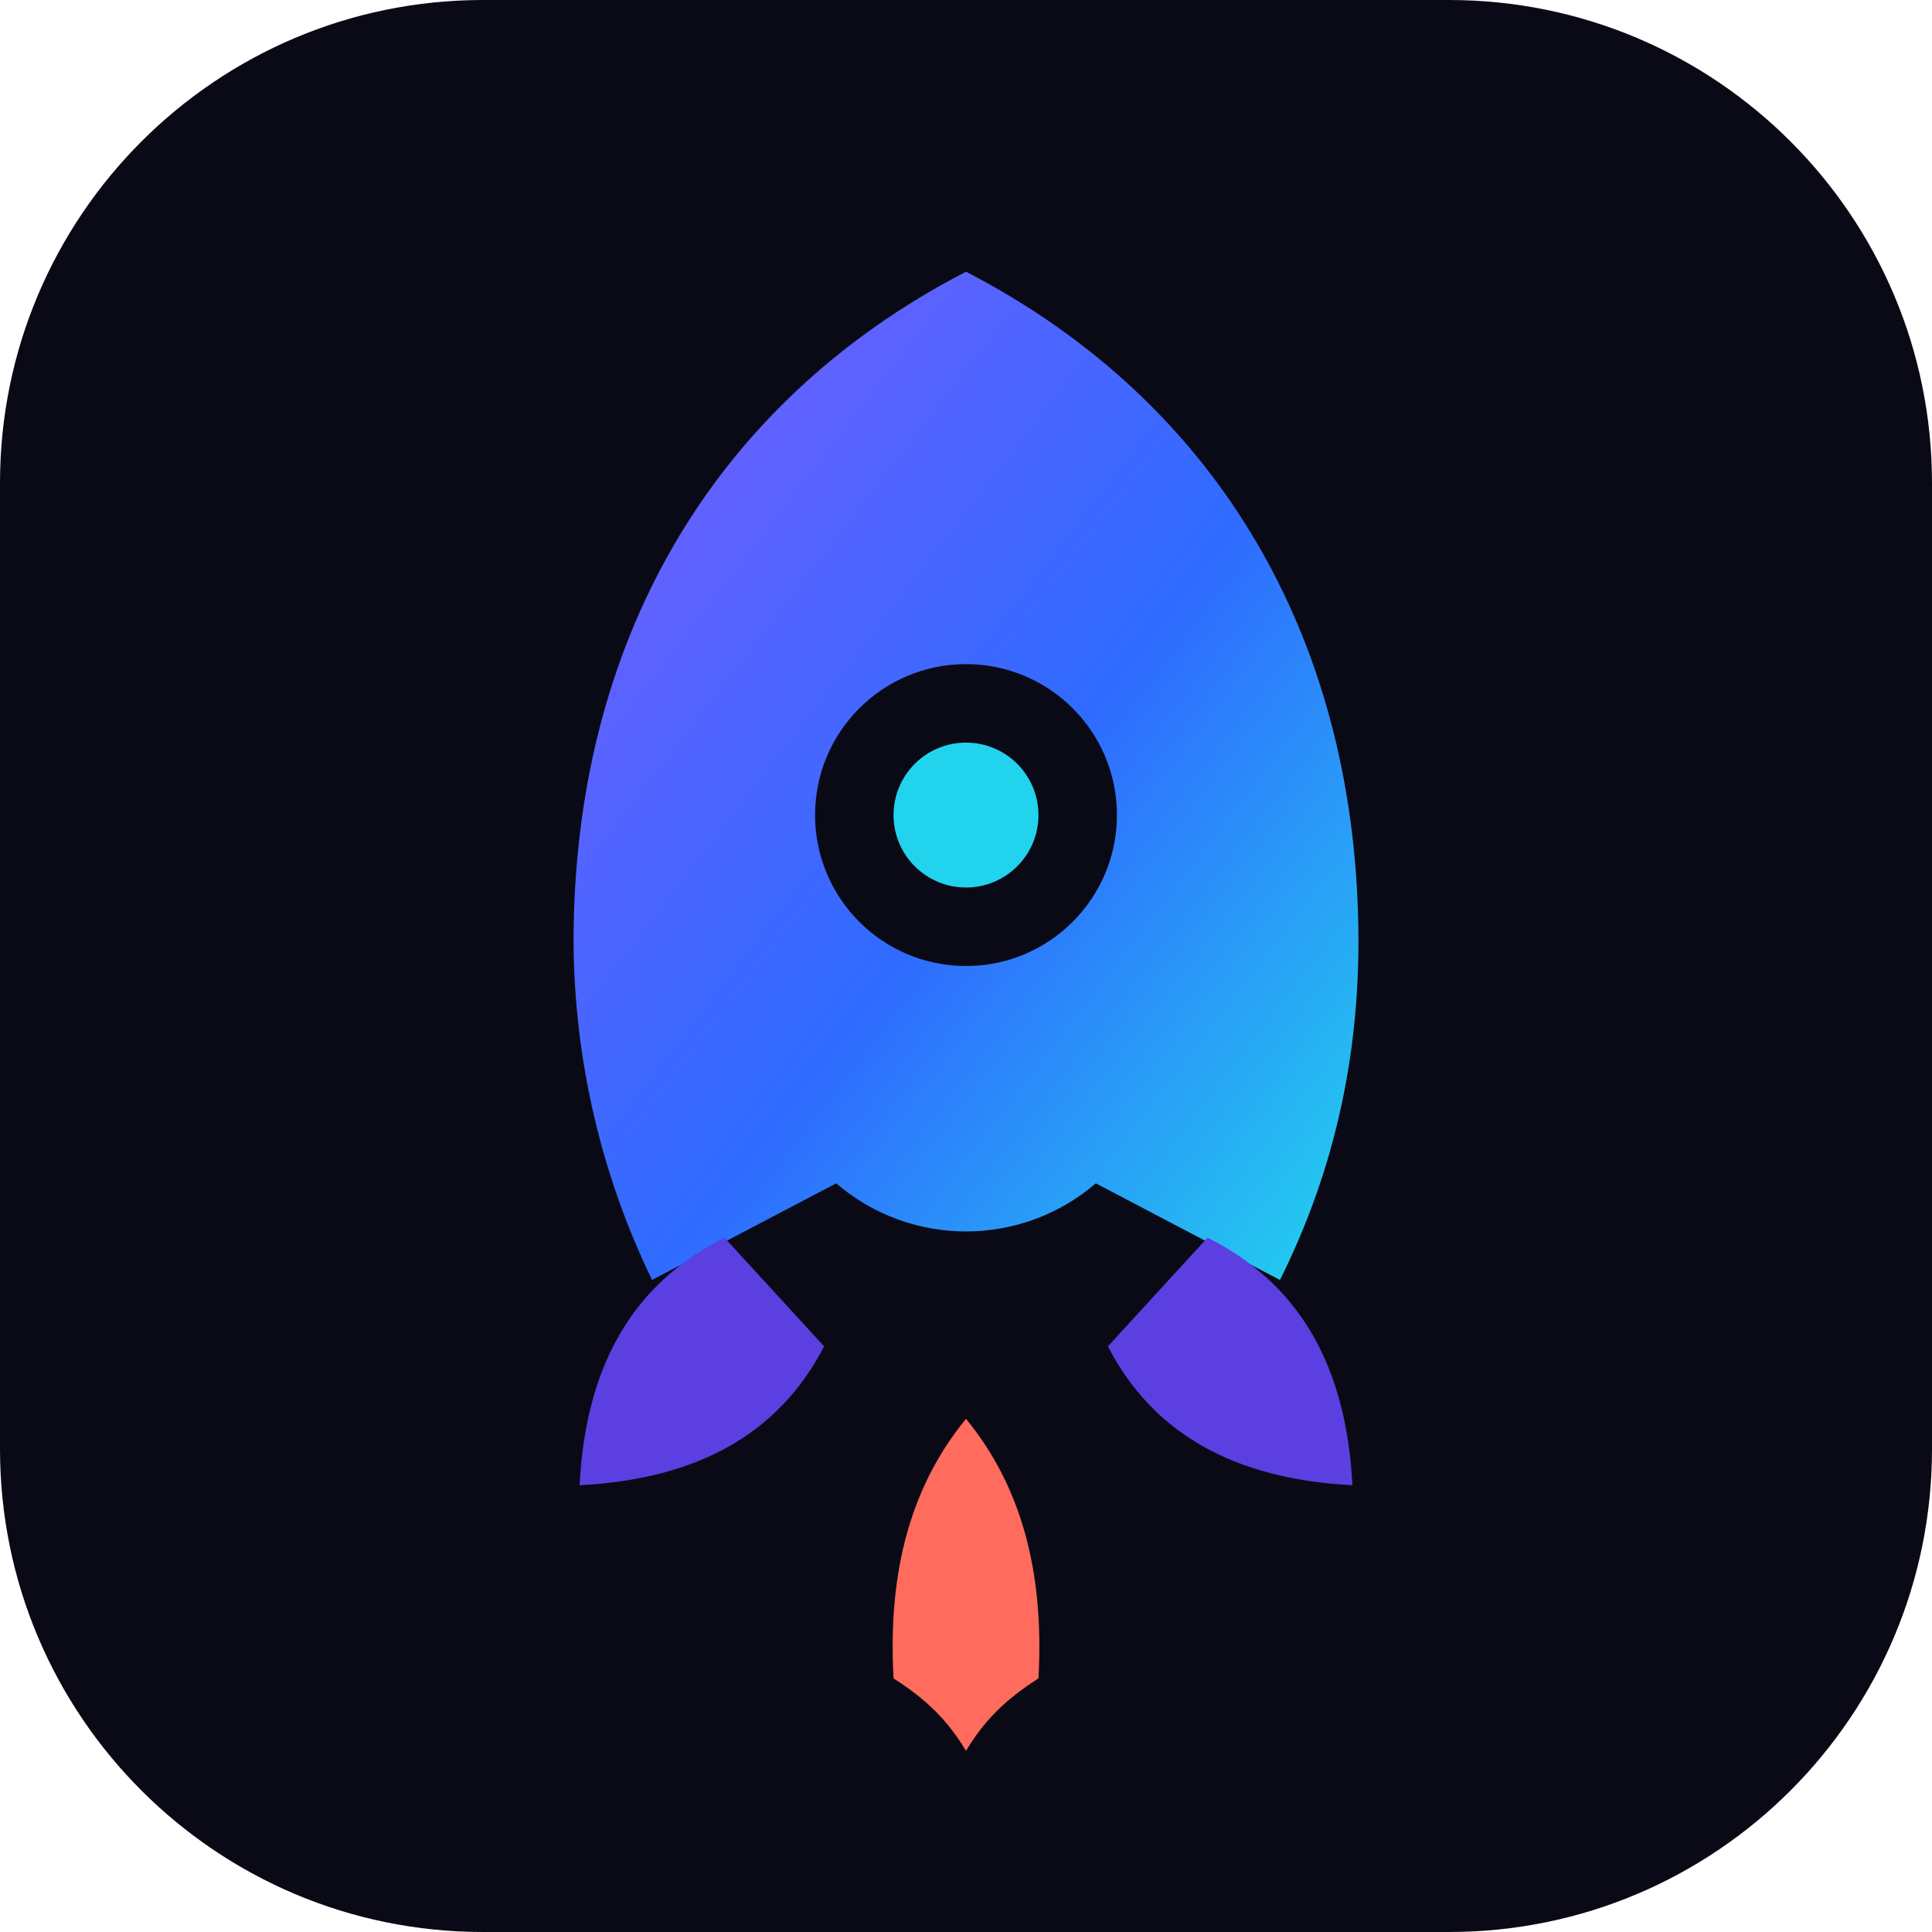
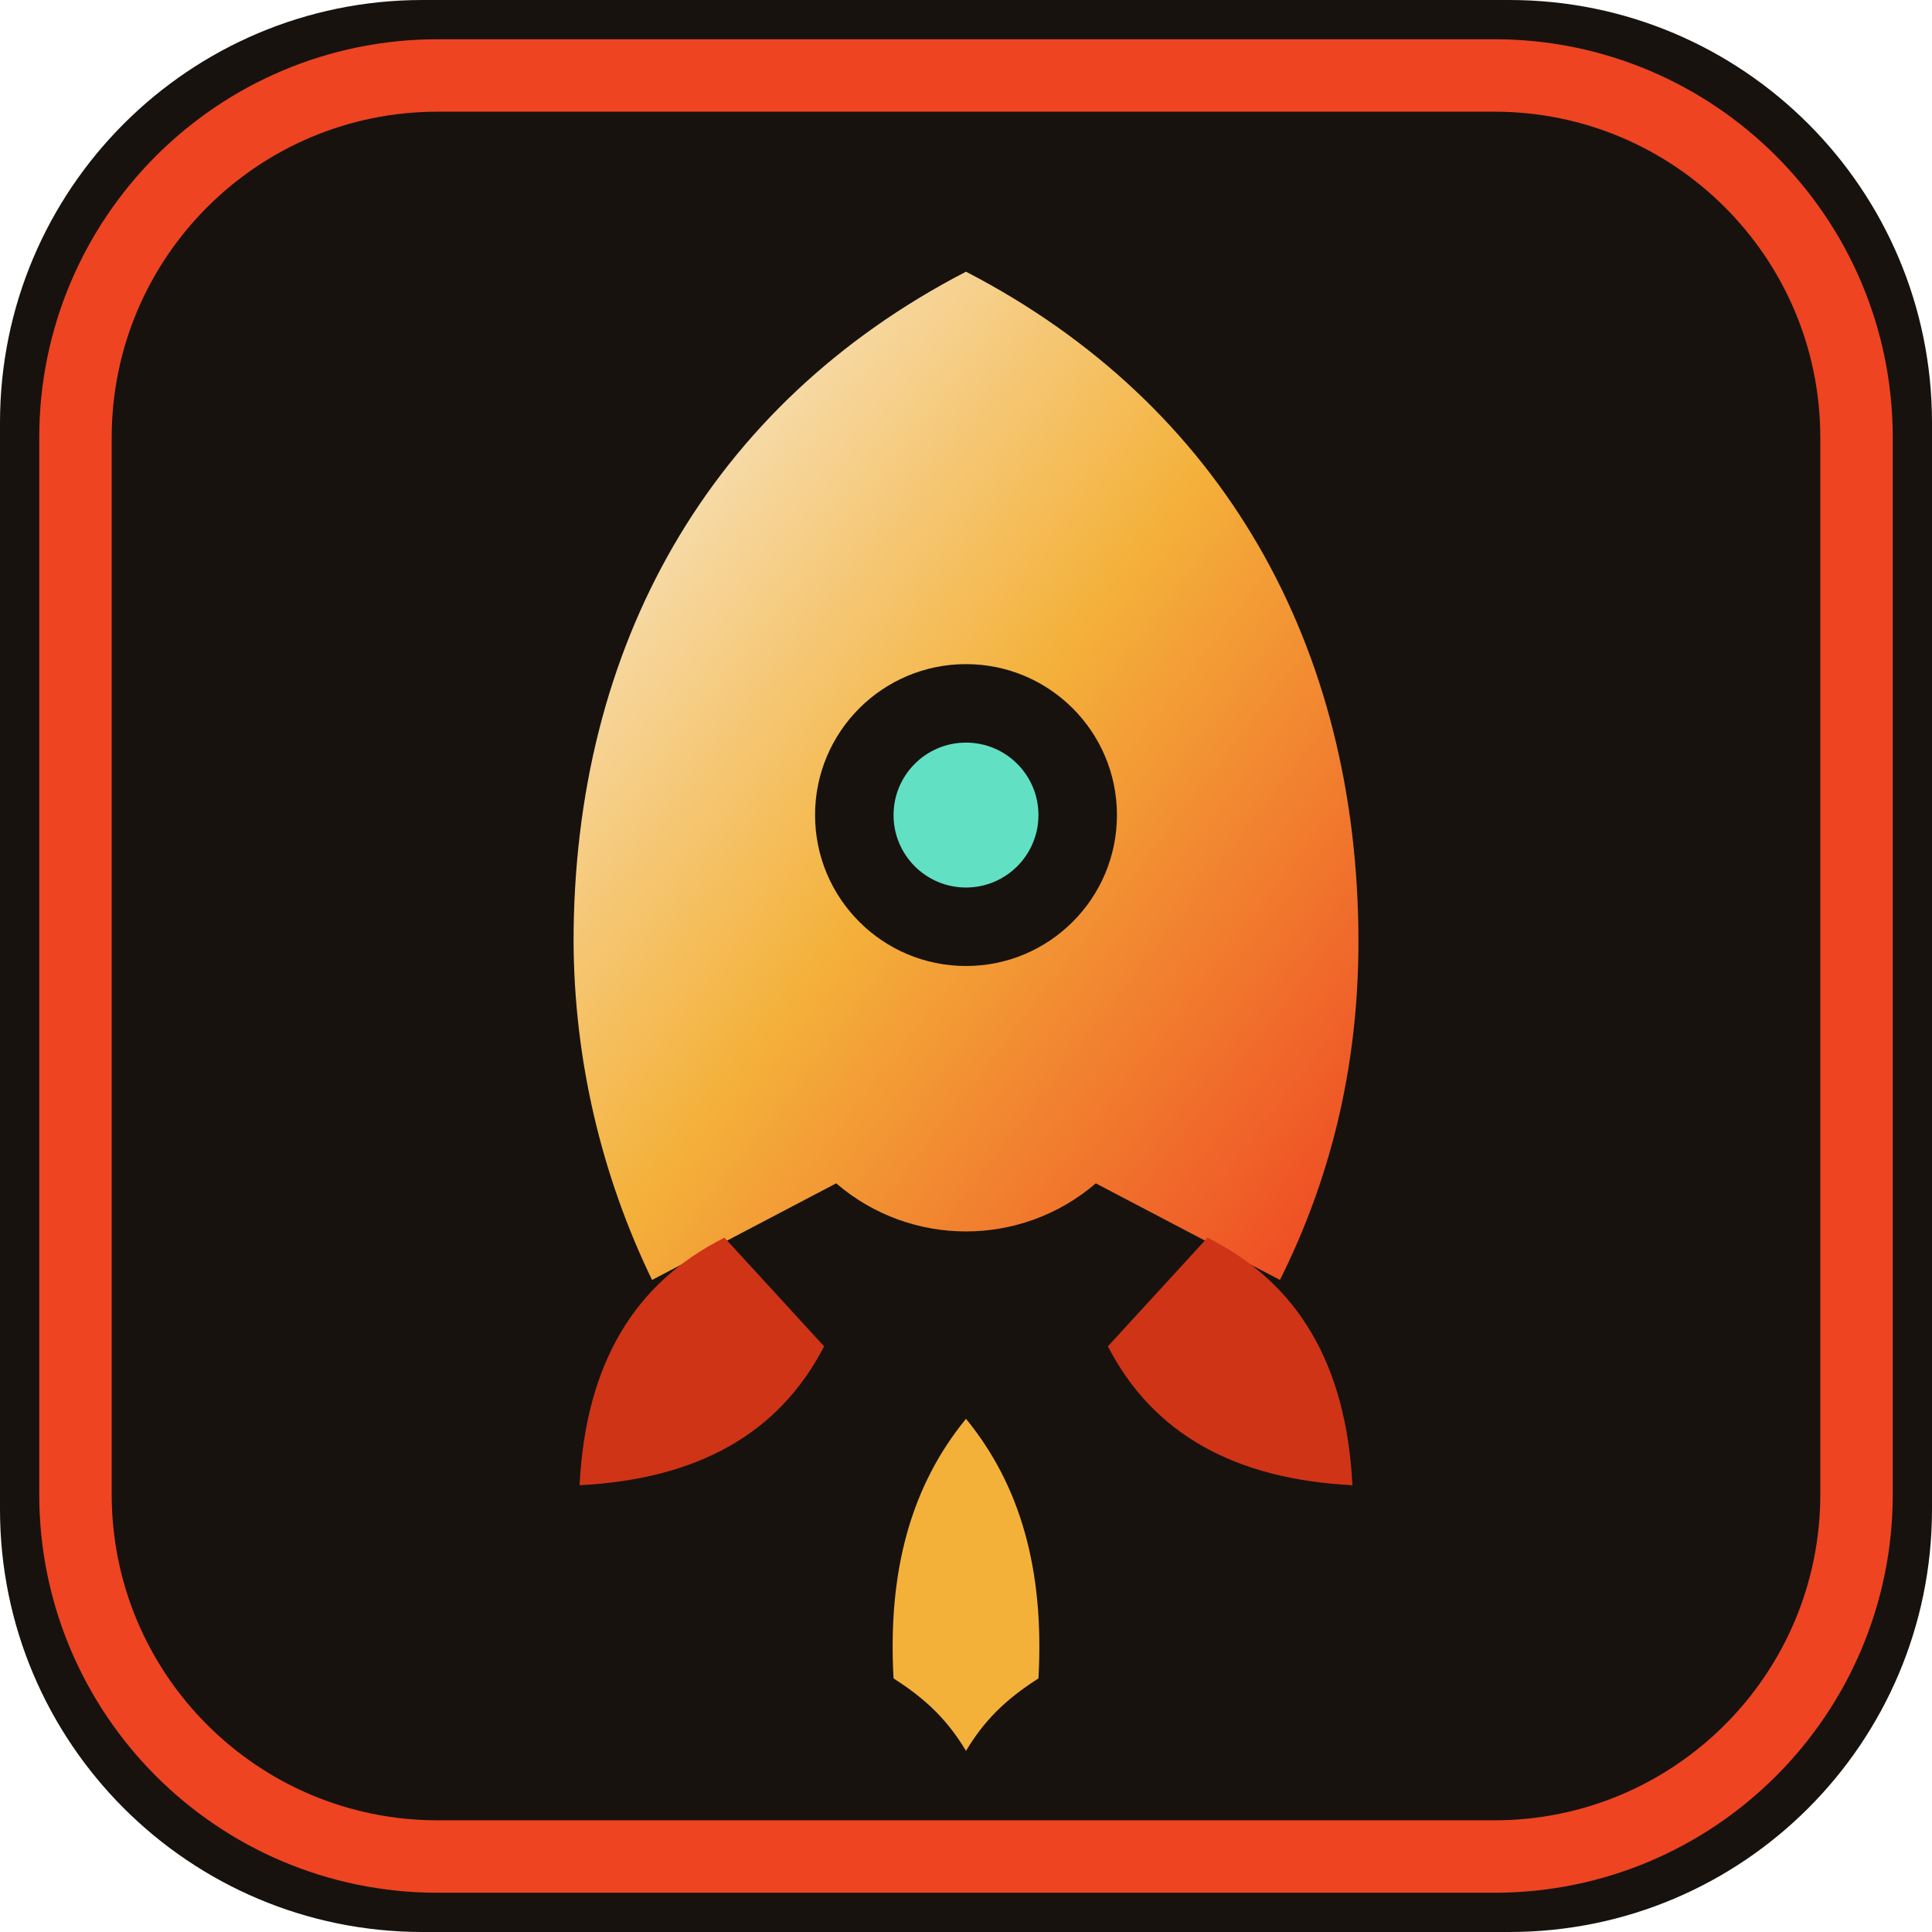
<svg xmlns="http://www.w3.org/2000/svg" viewBox="0 0 64 64" role="img" aria-label="Décolle">
  <defs>
    <linearGradient id="g" x1="0" y1="0" x2="1" y2="1">
-       <stop offset="0" stop-color="#7c5cff" />
-       <stop offset="0.55" stop-color="#2f6bff" />
-       <stop offset="1" stop-color="#22d3ee" />
+       <stop offset="0" stop-color="#f8f3e9" />
+       <stop offset="0.5" stop-color="#f4b13a" />
+       <stop offset="1" stop-color="#ee4422" />
    </linearGradient>
  </defs>
-   <rect width="64" height="64" rx="16" fill="#0a0a16" />
+   <rect width="64" height="64" rx="14" fill="#17120e" />
+   <rect x="2.5" y="2.5" width="59" height="59" rx="12" fill="none" stroke="#ee4422" stroke-width="2.4" />
  <path d="M32 9c8.5 4.4 13 12.4 13 22.2 0 4.3-1 8-2.6 11.2l-6.1-3.2a6.6 6.6 0 0 1-8.6 0l-6.1 3.2A26 26 0 0 1 19 31.2C19 21.4 23.5 13.4 32 9Z" fill="url(#g)" />
-   <circle cx="32" cy="27" r="5" fill="#0a0a16" />
-   <circle cx="32" cy="27" r="2.4" fill="#22d3ee" />
-   <path d="M24 41c-3 1.5-4.6 4.2-4.8 8.2 3.9-.2 6.6-1.7 8.1-4.6Z" fill="#5b3fe0" />
-   <path d="M40 41c3 1.5 4.6 4.2 4.8 8.2-3.9-.2-6.6-1.7-8.1-4.6Z" fill="#5b3fe0" />
-   <path d="M32 47c1.8 2.2 2.6 5 2.4 8.6-1.1.7-1.8 1.4-2.4 2.4-.6-1-1.3-1.7-2.4-2.4-.2-3.6.6-6.4 2.4-8.6Z" fill="#ff6b5d" />
+   <circle cx="32" cy="27" r="5" fill="#17120e" />
+   <circle cx="32" cy="27" r="2.4" fill="#62e0c4" />
+   <path d="M24 41c-3 1.5-4.6 4.2-4.8 8.2 3.9-.2 6.6-1.7 8.1-4.6Z" fill="#cf3417" />
+   <path d="M40 41c3 1.5 4.6 4.2 4.8 8.2-3.9-.2-6.6-1.7-8.1-4.6Z" fill="#cf3417" />
+   <path d="M32 47c1.8 2.2 2.6 5 2.4 8.6-1.1.7-1.8 1.4-2.4 2.4-.6-1-1.3-1.7-2.4-2.4-.2-3.6.6-6.4 2.4-8.6Z" fill="#f4b13a" />
</svg>
